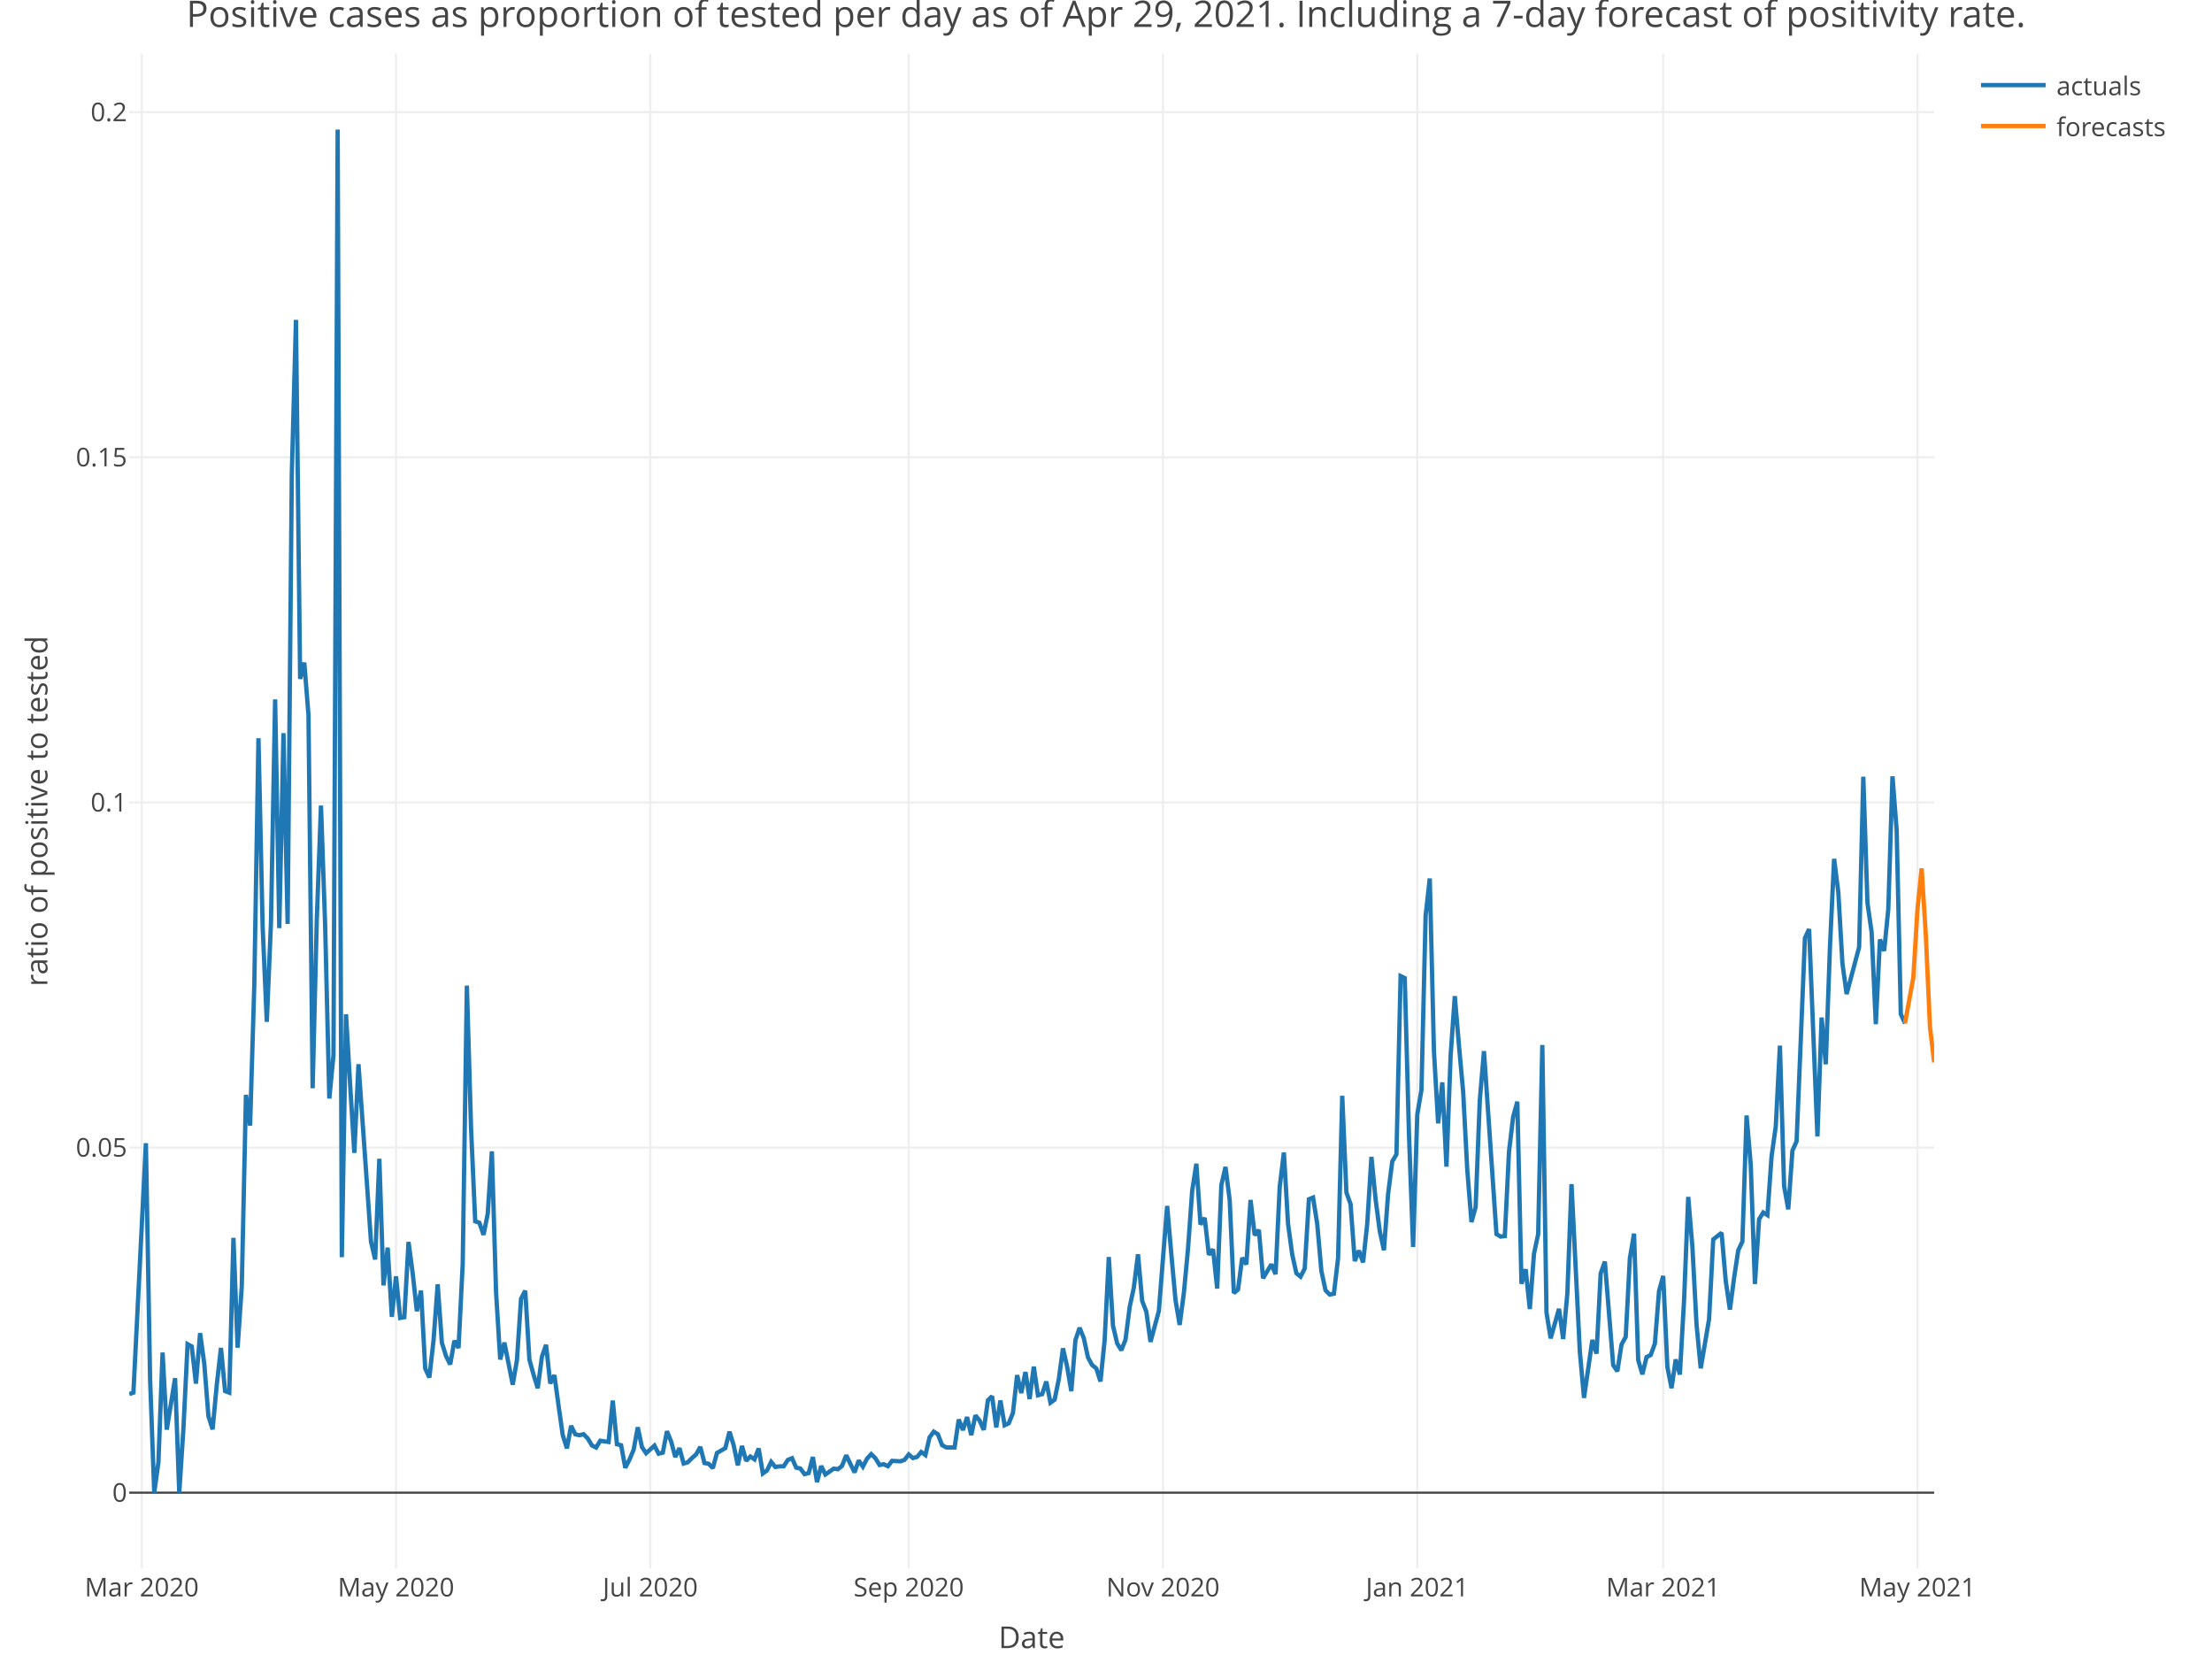
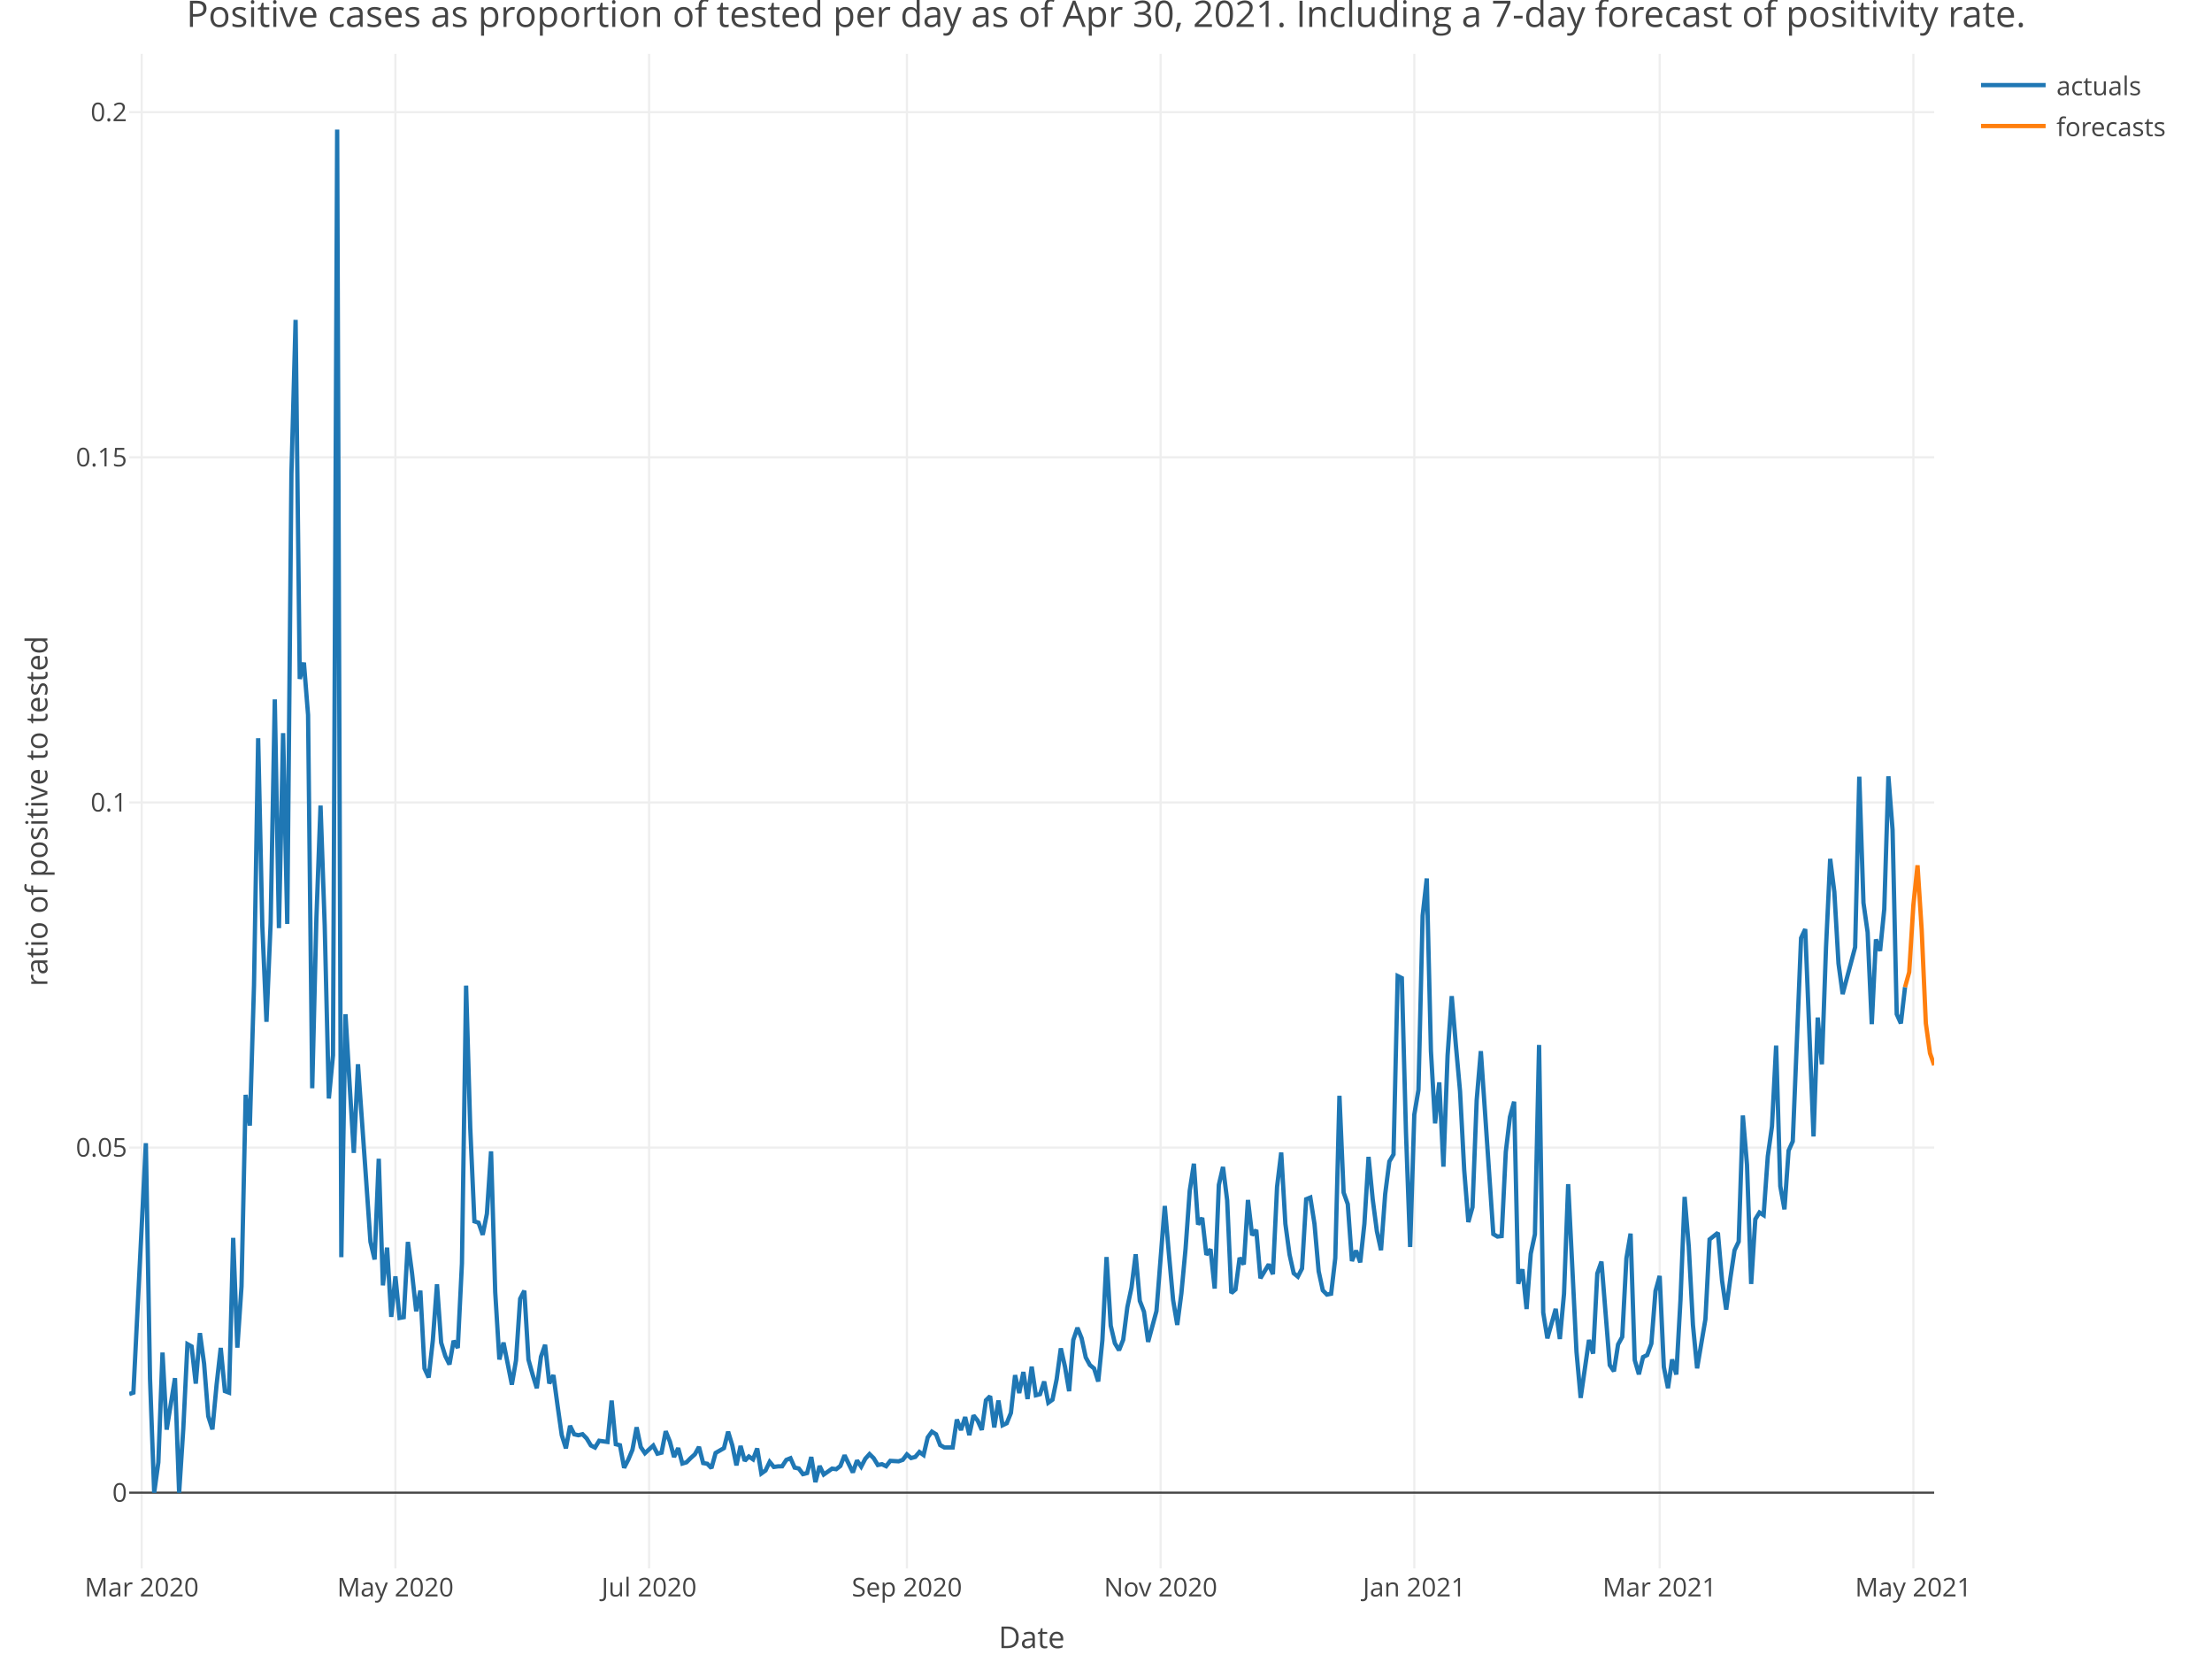
<svg xmlns="http://www.w3.org/2000/svg" class="main-svg" width="1027" height="768" style="" viewBox="0 0 1027 768">
  <rect x="0" y="0" width="1027" height="768" style="fill: rgb(255, 255, 255); fill-opacity: 1;" />
-   <defs id="defs-4d4015">
+   <defs id="defs-3290ef">
    <g class="clips">
-       <clipPath id="clip4d4015xyplot" class="plotclip">
+       <clipPath id="clip3290efxyplot" class="plotclip">
        <rect width="838" height="703" />
      </clipPath>
-       <clipPath class="axesclip" id="clip4d4015x">
+       <clipPath class="axesclip" id="clip3290efx">
        <rect x="60" y="0" width="838" height="768" />
      </clipPath>
-       <clipPath class="axesclip" id="clip4d4015y">
+       <clipPath class="axesclip" id="clip3290efy">
        <rect x="0" y="25" width="1027" height="703" />
      </clipPath>
-       <clipPath class="axesclip" id="clip4d4015xy">
+       <clipPath class="axesclip" id="clip3290efxy">
        <rect x="60" y="25" width="838" height="703" />
      </clipPath>
    </g>
    <g class="gradients" />
  </defs>
  <g class="bglayer" />
  <g class="layer-below">
    <g class="imagelayer" />
    <g class="shapelayer" />
  </g>
  <g class="cartesianlayer">
    <g class="subplot xy">
      <g class="layer-subplot">
        <g class="shapelayer" />
        <g class="imagelayer" />
      </g>
      <g class="gridlayer">
        <g class="x">
-           <path class="xgrid crisp" transform="translate(65.81,0)" d="M0,25v703" style="stroke: rgb(238, 238, 238); stroke-opacity: 1; stroke-width: 1px;" />
-           <path class="xgrid crisp" transform="translate(183.86,0)" d="M0,25v703" style="stroke: rgb(238, 238, 238); stroke-opacity: 1; stroke-width: 1px;" />
-           <path class="xgrid crisp" transform="translate(301.92,0)" d="M0,25v703" style="stroke: rgb(238, 238, 238); stroke-opacity: 1; stroke-width: 1px;" />
-           <path class="xgrid crisp" transform="translate(421.91,0)" d="M0,25v703" style="stroke: rgb(238, 238, 238); stroke-opacity: 1; stroke-width: 1px;" />
-           <path class="xgrid crisp" transform="translate(539.96,0)" d="M0,25v703" style="stroke: rgb(238, 238, 238); stroke-opacity: 1; stroke-width: 1px;" />
-           <path class="xgrid crisp" transform="translate(658.02,0)" d="M0,25v703" style="stroke: rgb(238, 238, 238); stroke-opacity: 1; stroke-width: 1px;" />
-           <path class="xgrid crisp" transform="translate(772.2,0)" d="M0,25v703" style="stroke: rgb(238, 238, 238); stroke-opacity: 1; stroke-width: 1px;" />
-           <path class="xgrid crisp" transform="translate(890.26,0)" d="M0,25v703" style="stroke: rgb(238, 238, 238); stroke-opacity: 1; stroke-width: 1px;" />
+           <path class="xgrid crisp" transform="translate(65.79,0)" d="M0,25v703" style="stroke: rgb(238, 238, 238); stroke-opacity: 1; stroke-width: 1px;" />
+           <path class="xgrid crisp" transform="translate(183.58,0)" d="M0,25v703" style="stroke: rgb(238, 238, 238); stroke-opacity: 1; stroke-width: 1px;" />
+           <path class="xgrid crisp" transform="translate(301.36,0)" d="M0,25v703" style="stroke: rgb(238, 238, 238); stroke-opacity: 1; stroke-width: 1px;" />
+           <path class="xgrid crisp" transform="translate(421.07,0)" d="M0,25v703" style="stroke: rgb(238, 238, 238); stroke-opacity: 1; stroke-width: 1px;" />
+           <path class="xgrid crisp" transform="translate(538.86,0)" d="M0,25v703" style="stroke: rgb(238, 238, 238); stroke-opacity: 1; stroke-width: 1px;" />
+           <path class="xgrid crisp" transform="translate(656.64,0)" d="M0,25v703" style="stroke: rgb(238, 238, 238); stroke-opacity: 1; stroke-width: 1px;" />
+           <path class="xgrid crisp" transform="translate(770.56,0)" d="M0,25v703" style="stroke: rgb(238, 238, 238); stroke-opacity: 1; stroke-width: 1px;" />
+           <path class="xgrid crisp" transform="translate(888.35,0)" d="M0,25v703" style="stroke: rgb(238, 238, 238); stroke-opacity: 1; stroke-width: 1px;" />
        </g>
        <g class="y">
          <path class="ygrid crisp" transform="translate(0,532.65)" d="M60,0h838" style="stroke: rgb(238, 238, 238); stroke-opacity: 1; stroke-width: 1px;" />
          <path class="ygrid crisp" transform="translate(0,372.46)" d="M60,0h838" style="stroke: rgb(238, 238, 238); stroke-opacity: 1; stroke-width: 1px;" />
          <path class="ygrid crisp" transform="translate(0,212.26)" d="M60,0h838" style="stroke: rgb(238, 238, 238); stroke-opacity: 1; stroke-width: 1px;" />
          <path class="ygrid crisp" transform="translate(0,52.06)" d="M60,0h838" style="stroke: rgb(238, 238, 238); stroke-opacity: 1; stroke-width: 1px;" />
        </g>
      </g>
      <g class="zerolinelayer">
        <path class="yzl zl crisp" transform="translate(0,692.85)" d="M60,0h838" style="stroke: rgb(68, 68, 68); stroke-opacity: 1; stroke-width: 1px;" />
      </g>
      <path class="xlines-below" />
      <path class="ylines-below" />
      <g class="overlines-below" />
      <g class="xaxislayer-below" />
      <g class="yaxislayer-below" />
      <g class="overaxes-below" />
-       <g class="plot" transform="translate(60, 25)" clip-path="url('#clip4d4015xyplot')">
+       <g class="plot" transform="translate(60, 25)" clip-path="url('#clip3290efxyplot')">
        <g class="scatterlayer mlayer">
-           <g class="trace scatter traceb641b1" style="stroke-miterlimit: 2; opacity: 1;">
+           <g class="trace scatter trace2b24f8" style="stroke-miterlimit: 2; opacity: 1;">
            <g class="fills" />
            <g class="errorbars" />
            <g class="lines">
-               <path class="js-line" d="M0,622.08L1.94,621.42L7.74,505.63L9.68,614.89L11.61,667.85L13.55,653.8L15.48,602.8L17.42,638.59L21.29,614.7L23.22,667.85L25.16,638.18L27.09,598.9L29.03,599.97L30.97,617.23L32.9,593.79L34.84,608L36.77,632.36L38.71,638.47L40.64,617.81L42.58,600.66L44.51,620.7L46.45,621.42L48.38,549.58L50.32,600.54L52.25,572.07L54.19,483.2L56.12,497.46L58.06,432.27L60,317.67L61.93,404.9L63.87,449.29L65.8,403.44L67.74,299.64L69.67,405.8L71.61,315.31L73.54,403.85L75.48,194.99L77.41,123.47L79.35,290.13L81.28,282.57L83.22,306.88L85.15,480.13L87.09,401.54L89.03,348.91L90.96,404.5L92.9,484.89L94.83,464.79L96.77,35.15L98.7,558.54L100.64,445.78L102.57,478.64L104.51,510.14L106.44,468.98L110.31,523.68L112.25,551.37L114.18,559.61L116.12,512.85L118.06,571.63L119.99,554.1L121.93,586.26L123.86,567.44L125.8,586.75L127.73,586.4L129.67,551.47L131.6,566L133.54,583.63L135.47,574.06L137.41,610.19L139.34,614.38L141.28,597.21L143.21,571.12L145.15,598.21L147.09,604.43L149.02,608.32L150.96,597.34L152.89,600.68L154.83,561.46L156.76,432.5L158.7,498.58L160.63,541.9L162.57,542.55L164.5,548.15L166.44,538.38L168.37,509.42L170.31,574.73L172.24,606.03L174.18,598.19L178.05,617.71L179.99,606.46L181.92,577.83L183.86,574.11L185.79,606.1L187.73,613.07L189.66,619.36L191.6,604.76L193.53,599.22L195.47,617.15L197.4,613.3L199.34,627.52L201.27,641.13L203.21,647.27L205.15,636.81L207.08,640.74L209.02,641.19L210.95,640.71L212.89,642.7L214.82,645.92L216.76,646.9L218.69,643.75L222.56,644.3L224.5,625.1L226.43,645.35L228.37,645.84L230.3,656.3L232.24,652.54L234.18,647.93L236.11,637.5L238.05,646.68L239.98,649.53L243.85,646L245.79,649.76L247.72,649.27L249.66,639.33L251.59,644.1L253.53,651.29L255.46,647.16L257.4,654.33L259.33,653.74L261.27,651.78L263.21,650.06L265.14,646.61L267.08,654.1L269.01,654.43L270.95,656.44L272.88,649.41L276.75,647.17L278.69,639.54L280.62,645.81L282.56,655.16L284.49,646.16L286.43,653.06L288.36,651.06L290.3,652.39L292.24,647.33L294.17,658.93L296.11,657.55L298.04,653.55L299.98,655.91L301.91,655.64L303.85,655.6L305.78,652.64L307.72,651.86L309.65,656.22L311.59,656.63L313.52,659.23L315.46,658.74L317.39,651.31L319.33,662.95L321.27,655.46L323.2,659.41L325.14,658.07L327.07,656.69L329.01,656.95L330.94,655.44L332.88,650.49L336.75,658.45L338.68,652.9L340.62,655.77L342.55,652.09L344.49,649.95L346.42,651.84L348.36,655.01L350.3,654.64L352.23,655.57L354.17,653.08L358.04,653.3L359.97,652.61L361.91,650.1L363.84,651.77L365.78,651.26L367.71,648.97L369.65,650.37L371.58,642.19L373.52,639.53L375.45,640.73L377.39,645.77L379.33,646.85L383.2,646.86L385.13,633.9L387.07,638.78L389,632.76L390.94,641.13L392.87,631.99L394.81,634.36L396.74,638.71L398.68,624.97L400.61,623.07L402.55,637.56L404.48,625.07L406.42,636.55L408.36,635.62L410.29,630.84L412.23,613.3L414.16,621.6L416.1,611.84L418.03,624.37L419.97,609.35L421.9,622.62L423.84,622.13L425.77,616.26L427.71,626.08L429.64,624.69L431.58,615.19L433.52,600.87L435.45,609.34L437.39,620.74L439.32,596.96L441.26,591.32L443.19,596.12L445.13,605.07L447.06,608.61L449,610.18L450.93,616.24L452.87,597.06L454.8,558.47L456.74,590.32L458.67,598.51L460.61,601.72L462.55,596.88L464.48,581.74L466.42,572.69L468.35,557.19L470.29,578.81L472.22,583.84L474.16,597.85L478.03,583.55L479.96,559.02L481.9,534.77L483.83,557.15L485.77,578.42L487.7,589.98L489.64,575.25L491.58,554.62L493.51,527.74L495.45,515.16L497.38,543.38L499.32,540.29L501.25,557.44L503.19,554.88L505.12,573.11L507.06,525L508.99,516.66L510.93,532.08L512.86,575.19L514.8,573.54L516.73,558.83L518.67,561.9L520.61,531.98L522.54,548.35L524.48,545.91L526.41,568.32L530.28,561.88L532.22,566.43L534.15,525.89L536.09,509.97L538.02,543.03L539.96,557.32L541.89,566.01L543.83,567.58L545.76,563.81L547.7,531.65L549.64,530.86L551.57,543.11L553.51,565.06L555.44,573.94L557.38,575.9L559.31,575.51L561.25,558.98L563.18,483.63L565.12,528.53L567.05,533.92L568.99,560.34L570.92,555.49L572.86,560.95L574.79,543.05L576.73,511.99L578.67,531.69L580.6,546.47L582.54,555.31L584.47,529.24L586.41,514.11L588.34,510.83L590.28,428.06L592.21,429L594.15,500.87L596.08,553.82L598.02,492.37L599.95,480.92L601.89,400.04L603.82,382.75L605.76,462.85L607.7,496.43L609.63,477.4L611.57,516.53L613.5,464.99L615.44,437.37L617.37,460.25L619.31,481.58L621.24,518.12L623.18,542.24L625.11,535.31L627.05,485.67L628.98,462.9L634.79,547.82L636.73,548.98L638.66,548.74L640.6,509.64L642.53,493.44L644.47,486.36L646.4,570.9L648.34,564.15L650.27,582.6L652.21,556.94L654.14,547.88L656.08,460.05L658.01,584.25L659.95,596.21L663.82,582.53L665.76,596.52L667.69,575.5L669.63,524.65L673.5,602.43L675.43,623.85L679.3,596.97L681.24,603.31L683.17,566.1L685.11,560.6L688.98,608.64L690.91,611.49L692.85,599.06L694.79,595.56L696.72,559.07L698.66,547.61L700.59,606.29L702.53,612.9L704.46,604.92L706.4,603.95L708.33,598.67L710.27,574.24L712.2,567.25L714.14,609.51L716.07,619.33L718.01,606L719.94,613L721.88,578.51L723.82,530.56L725.75,553.71L727.69,589.98L729.62,610.13L733.49,587.36L735.43,550.3L739.3,547.22L741.23,569.5L743.17,582.88L745.1,568.25L747.04,555.34L748.97,551.3L750.91,492.76L752.85,515.7L754.78,570.98L756.72,540.92L758.65,537.8L760.59,539.02L762.52,511.69L764.46,497.87L766.39,460.36L768.33,525.56L770.26,536.33L772.2,509.07L774.13,504.77L776.07,457.78L778,410.4L779.94,406.27L783.81,502.5L785.75,447.31L787.68,469.01L789.62,414.62L791.55,373.65L793.49,389L795.42,422.22L797.36,436.4L803.16,414.64L805.1,335.52L807.03,394.07L808.97,407.72L810.91,450.38L812.84,411.05L814.78,416.38L816.71,397.02L818.65,335.35L820.58,360.18L822.52,445.72L824.45,450.03" style="vector-effect: non-scaling-stroke; fill: none; stroke: rgb(31, 119, 180); stroke-opacity: 1; stroke-width: 2px; opacity: 1;" />
+               <path class="js-line" d="M0,622.08L1.93,621.42L7.72,505.63L9.65,614.89L11.59,667.85L13.52,653.8L15.45,602.8L17.38,638.59L21.24,614.7L23.17,667.85L25.1,638.18L27.03,598.9L28.96,599.97L30.89,617.23L32.82,593.79L34.76,608L36.69,632.36L38.62,638.47L40.55,617.81L42.48,600.66L44.41,620.7L46.34,621.42L48.27,549.58L50.2,600.54L52.13,572.07L54.06,483.2L56,497.46L57.93,432.27L59.86,317.67L61.79,404.9L63.72,449.29L65.65,403.44L67.58,299.64L69.51,405.8L71.44,315.31L73.37,403.85L75.3,194.99L77.24,123.47L79.17,290.13L81.1,282.57L83.03,306.88L84.96,480.13L86.89,401.54L88.82,348.91L90.75,404.5L92.68,484.89L94.61,464.79L96.54,35.15L98.47,558.54L100.41,445.78L102.34,478.64L104.27,510.14L106.2,468.98L110.06,523.68L111.99,551.37L113.92,559.61L115.85,512.85L117.78,571.63L119.71,554.1L121.65,586.26L123.58,567.44L125.51,586.75L127.44,586.4L129.37,551.47L131.3,566L133.23,583.63L135.16,574.06L137.09,610.19L139.02,614.38L140.95,597.21L142.88,571.12L144.82,598.21L146.75,604.43L148.68,608.32L150.61,597.34L152.54,600.68L154.47,561.46L156.4,432.5L158.33,498.58L160.26,541.9L162.19,542.55L164.12,548.15L166.06,538.38L167.99,509.42L169.92,574.73L171.85,606.03L173.78,598.19L177.64,617.71L179.57,606.46L181.5,577.83L183.43,574.11L185.36,606.1L187.29,613.07L189.23,619.36L191.16,604.76L193.09,599.22L195.02,617.15L196.95,613.3L198.88,627.52L200.81,641.13L202.74,647.27L204.67,636.81L206.6,640.74L208.53,641.19L210.47,640.71L212.4,642.7L214.33,645.92L216.26,646.9L218.19,643.75L222.05,644.3L223.98,625.1L225.91,645.35L227.84,645.84L229.77,656.3L231.71,652.54L233.64,647.93L235.57,637.5L237.5,646.68L239.43,649.53L243.29,646L245.22,649.76L247.15,649.27L249.08,639.33L251.01,644.1L252.94,651.29L254.88,647.16L256.81,654.33L258.74,653.74L260.67,651.78L262.6,650.06L264.53,646.61L266.46,654.1L268.39,654.43L270.32,656.44L272.25,649.41L276.12,647.17L278.05,639.54L279.98,645.81L281.91,655.16L283.84,646.16L285.77,653.06L287.7,651.06L289.63,652.39L291.56,647.33L293.49,658.93L295.42,657.55L297.35,653.55L299.29,655.91L301.22,655.64L303.15,655.6L305.08,652.64L307.01,651.86L308.94,656.22L310.87,656.63L312.8,659.23L314.73,658.74L316.66,651.31L318.59,662.95L320.53,655.46L322.46,659.41L324.39,658.07L326.32,656.69L328.25,656.95L330.18,655.44L332.11,650.49L335.97,658.45L337.9,652.9L339.83,655.77L341.76,652.09L343.7,649.95L345.63,651.84L347.56,655.01L349.49,654.64L351.42,655.57L353.35,653.08L357.21,653.3L359.14,652.61L361.07,650.1L363,651.77L364.94,651.26L366.87,648.97L368.8,650.37L370.73,642.19L372.66,639.53L374.59,640.73L376.52,645.77L378.45,646.85L382.31,646.86L384.24,633.9L386.18,638.78L388.11,632.76L390.04,641.13L391.97,631.99L393.9,634.36L395.83,638.71L397.76,624.97L399.69,623.07L401.62,637.56L403.55,625.07L405.48,636.55L407.41,635.62L409.35,630.84L411.28,613.3L413.21,621.6L415.14,611.84L417.07,624.37L419,609.35L420.93,622.62L422.86,622.13L424.79,616.26L426.72,626.08L428.65,624.69L430.59,615.19L432.52,600.87L434.45,609.34L436.38,620.74L438.31,596.96L440.24,591.32L442.17,596.12L444.1,605.07L446.03,608.61L447.96,610.18L449.89,616.24L451.82,597.06L453.76,558.47L455.69,590.32L457.62,598.51L459.55,601.72L461.48,596.88L463.41,581.74L465.34,572.69L467.27,557.19L469.2,578.81L471.13,583.84L473.06,597.85L476.93,583.55L478.86,559.02L480.79,534.77L482.72,557.15L484.65,578.42L486.58,589.98L488.51,575.25L490.44,554.62L492.37,527.74L494.3,515.16L496.24,543.38L498.17,540.29L500.1,557.44L502.03,554.88L503.96,573.11L505.89,525L507.82,516.66L509.75,532.08L511.68,575.19L513.61,573.54L515.54,558.83L517.47,561.9L519.41,531.98L521.34,548.35L523.27,545.91L525.2,568.32L529.06,561.88L530.99,566.43L532.92,525.89L534.85,509.97L536.78,543.03L538.71,557.32L540.65,566.01L542.58,567.58L544.51,563.81L546.44,531.65L548.37,530.86L550.3,543.11L552.23,565.06L554.16,573.94L556.09,575.9L558.02,575.51L559.95,558.98L561.88,483.63L563.82,528.53L565.75,533.92L567.68,560.34L569.61,555.49L571.54,560.95L573.47,543.05L575.4,511.99L577.33,531.69L579.26,546.47L581.19,555.31L583.12,529.24L585.06,514.11L586.99,510.83L588.92,428.06L590.85,429L592.78,500.87L594.71,553.82L596.64,492.37L598.57,480.92L600.5,400.04L602.43,382.75L604.36,462.85L606.29,496.43L608.23,477.4L610.16,516.53L612.09,464.99L614.02,437.37L615.95,460.25L617.88,481.58L619.81,518.12L621.74,542.24L623.67,535.31L625.6,485.67L627.53,462.9L633.33,547.82L635.26,548.98L637.19,548.74L639.12,509.64L641.05,493.44L642.98,486.36L644.91,570.9L646.84,564.15L648.77,582.6L650.71,556.94L652.64,547.88L654.57,460.05L656.5,584.25L658.43,596.21L662.29,582.53L664.22,596.52L666.15,575.5L668.08,524.65L671.94,602.43L673.88,623.85L677.74,596.97L679.67,603.31L681.6,566.1L683.53,560.6L687.39,608.64L689.32,611.49L691.25,599.06L693.18,595.56L695.12,559.07L697.05,547.61L698.98,606.29L700.91,612.9L702.84,604.92L704.77,603.95L706.7,598.67L708.63,574.24L710.56,567.25L712.49,609.51L714.42,619.33L716.35,606L718.29,613L720.22,578.51L722.15,530.56L724.08,553.71L726.01,589.98L727.94,610.13L731.8,587.36L733.73,550.3L737.59,547.22L739.53,569.5L741.46,582.88L743.39,568.25L745.32,555.34L747.25,551.3L749.18,492.76L751.11,515.7L753.04,570.98L754.97,540.92L756.9,537.8L758.83,539.02L760.76,511.69L762.7,497.87L764.63,460.36L766.56,525.56L768.49,536.33L770.42,509.07L772.35,504.77L774.28,457.78L776.21,410.4L778.14,406.27L782,502.5L783.94,447.31L785.87,469.01L787.8,414.62L789.73,373.65L791.66,389L793.59,422.22L795.52,436.4L801.31,414.64L803.24,335.52L805.18,394.07L807.11,407.72L809.04,450.38L810.97,411.05L812.9,416.38L814.83,397.02L816.76,335.35L818.69,360.18L820.62,445.72L822.55,450.03L824.48,433.2" style="vector-effect: non-scaling-stroke; fill: none; stroke: rgb(31, 119, 180); stroke-opacity: 1; stroke-width: 2px; opacity: 1;" />
            </g>
            <g class="points" />
            <g class="text" />
          </g>
-           <g class="trace scatter tracea132bb" style="stroke-miterlimit: 2; opacity: 1;">
+           <g class="trace scatter tracee4b173" style="stroke-miterlimit: 2; opacity: 1;">
            <g class="fills" />
            <g class="errorbars" />
            <g class="lines">
-               <path class="js-line" d="M824.45,450.03L828.32,428.72L830.26,397.02L832.19,378.08L834.13,409.01L836.06,451.71L838,468.13" style="vector-effect: non-scaling-stroke; fill: none; stroke: rgb(255, 127, 14); stroke-opacity: 1; stroke-width: 2px; opacity: 1;" />
+               <path class="js-line" d="M824.48,433.2L826.41,426.27L828.35,395.15L830.28,376.64L832.21,406.62L834.14,449.97L836.07,463.86L838,469.4" style="vector-effect: non-scaling-stroke; fill: none; stroke: rgb(255, 127, 14); stroke-opacity: 1; stroke-width: 2px; opacity: 1;" />
            </g>
            <g class="points" />
            <g class="text" />
          </g>
        </g>
      </g>
      <g class="overplot" />
      <path class="xlines-above crisp" style="fill: none;" d="M0,0" />
      <path class="ylines-above crisp" style="fill: none;" d="M0,0" />
      <g class="overlines-above" />
      <g class="xaxislayer-above">
        <g class="xtick">
-           <text text-anchor="middle" x="0" y="741" transform="translate(65.81,0)" style="font-family: 'Open Sans', verdana, arial, sans-serif; font-size: 12px; fill: rgb(68, 68, 68); fill-opacity: 1; white-space: pre;">Mar 2020</text>
+           <text text-anchor="middle" x="0" y="741" transform="translate(65.79,0)" style="font-family: 'Open Sans', verdana, arial, sans-serif; font-size: 12px; fill: rgb(68, 68, 68); fill-opacity: 1; white-space: pre;">Mar 2020</text>
        </g>
        <g class="xtick">
-           <text text-anchor="middle" x="0" y="741" transform="translate(183.86,0)" style="font-family: 'Open Sans', verdana, arial, sans-serif; font-size: 12px; fill: rgb(68, 68, 68); fill-opacity: 1; white-space: pre;">May 2020</text>
+           <text text-anchor="middle" x="0" y="741" transform="translate(183.58,0)" style="font-family: 'Open Sans', verdana, arial, sans-serif; font-size: 12px; fill: rgb(68, 68, 68); fill-opacity: 1; white-space: pre;">May 2020</text>
        </g>
        <g class="xtick">
-           <text text-anchor="middle" x="0" y="741" transform="translate(301.92,0)" style="font-family: 'Open Sans', verdana, arial, sans-serif; font-size: 12px; fill: rgb(68, 68, 68); fill-opacity: 1; white-space: pre;">Jul 2020</text>
+           <text text-anchor="middle" x="0" y="741" transform="translate(301.36,0)" style="font-family: 'Open Sans', verdana, arial, sans-serif; font-size: 12px; fill: rgb(68, 68, 68); fill-opacity: 1; white-space: pre;">Jul 2020</text>
        </g>
        <g class="xtick">
-           <text text-anchor="middle" x="0" y="741" transform="translate(421.91,0)" style="font-family: 'Open Sans', verdana, arial, sans-serif; font-size: 12px; fill: rgb(68, 68, 68); fill-opacity: 1; white-space: pre;">Sep 2020</text>
+           <text text-anchor="middle" x="0" y="741" transform="translate(421.07,0)" style="font-family: 'Open Sans', verdana, arial, sans-serif; font-size: 12px; fill: rgb(68, 68, 68); fill-opacity: 1; white-space: pre;">Sep 2020</text>
        </g>
        <g class="xtick">
-           <text text-anchor="middle" x="0" y="741" transform="translate(539.96,0)" style="font-family: 'Open Sans', verdana, arial, sans-serif; font-size: 12px; fill: rgb(68, 68, 68); fill-opacity: 1; white-space: pre;">Nov 2020</text>
+           <text text-anchor="middle" x="0" y="741" transform="translate(538.86,0)" style="font-family: 'Open Sans', verdana, arial, sans-serif; font-size: 12px; fill: rgb(68, 68, 68); fill-opacity: 1; white-space: pre;">Nov 2020</text>
        </g>
        <g class="xtick">
-           <text text-anchor="middle" x="0" y="741" transform="translate(658.02,0)" style="font-family: 'Open Sans', verdana, arial, sans-serif; font-size: 12px; fill: rgb(68, 68, 68); fill-opacity: 1; white-space: pre;">Jan 2021</text>
+           <text text-anchor="middle" x="0" y="741" transform="translate(656.64,0)" style="font-family: 'Open Sans', verdana, arial, sans-serif; font-size: 12px; fill: rgb(68, 68, 68); fill-opacity: 1; white-space: pre;">Jan 2021</text>
        </g>
        <g class="xtick">
-           <text text-anchor="middle" x="0" y="741" transform="translate(772.2,0)" style="font-family: 'Open Sans', verdana, arial, sans-serif; font-size: 12px; fill: rgb(68, 68, 68); fill-opacity: 1; white-space: pre;">Mar 2021</text>
+           <text text-anchor="middle" x="0" y="741" transform="translate(770.56,0)" style="font-family: 'Open Sans', verdana, arial, sans-serif; font-size: 12px; fill: rgb(68, 68, 68); fill-opacity: 1; white-space: pre;">Mar 2021</text>
        </g>
        <g class="xtick">
-           <text text-anchor="middle" x="0" y="741" transform="translate(890.26,0)" style="font-family: 'Open Sans', verdana, arial, sans-serif; font-size: 12px; fill: rgb(68, 68, 68); fill-opacity: 1; white-space: pre;">May 2021</text>
+           <text text-anchor="middle" x="0" y="741" transform="translate(888.35,0)" style="font-family: 'Open Sans', verdana, arial, sans-serif; font-size: 12px; fill: rgb(68, 68, 68); fill-opacity: 1; white-space: pre;">May 2021</text>
        </g>
      </g>
      <g class="yaxislayer-above">
        <g class="ytick">
          <text text-anchor="end" x="59" y="4.2" transform="translate(0,692.85)" style="font-family: 'Open Sans', verdana, arial, sans-serif; font-size: 12px; fill: rgb(68, 68, 68); fill-opacity: 1; white-space: pre;">0</text>
        </g>
        <g class="ytick">
          <text text-anchor="end" x="59" y="4.2" transform="translate(0,532.65)" style="font-family: 'Open Sans', verdana, arial, sans-serif; font-size: 12px; fill: rgb(68, 68, 68); fill-opacity: 1; white-space: pre;">0.05</text>
        </g>
        <g class="ytick">
          <text text-anchor="end" x="59" y="4.2" transform="translate(0,372.46)" style="font-family: 'Open Sans', verdana, arial, sans-serif; font-size: 12px; fill: rgb(68, 68, 68); fill-opacity: 1; white-space: pre;">0.1</text>
        </g>
        <g class="ytick">
          <text text-anchor="end" x="59" y="4.2" transform="translate(0,212.26)" style="font-family: 'Open Sans', verdana, arial, sans-serif; font-size: 12px; fill: rgb(68, 68, 68); fill-opacity: 1; white-space: pre;">0.15</text>
        </g>
        <g class="ytick">
          <text text-anchor="end" x="59" y="4.2" transform="translate(0,52.06)" style="font-family: 'Open Sans', verdana, arial, sans-serif; font-size: 12px; fill: rgb(68, 68, 68); fill-opacity: 1; white-space: pre;">0.2</text>
        </g>
      </g>
      <g class="overaxes-above" />
    </g>
  </g>
  <g class="polarlayer" />
  <g class="ternarylayer" />
  <g class="geolayer" />
  <g class="funnelarealayer" />
  <g class="pielayer" />
  <g class="treemaplayer" />
  <g class="sunburstlayer" />
  <g class="glimages" />
-   <defs id="topdefs-4d4015">
+   <defs id="topdefs-3290ef">
    <g class="clips" />
-     <clipPath id="legend4d4015">
+     <clipPath id="legend3290ef">
      <rect width="102" height="48" x="0" y="0" />
    </clipPath>
  </defs>
  <g class="layer-above">
    <g class="imagelayer" />
    <g class="shapelayer" />
  </g>
  <g class="infolayer">
    <g class="legend" pointer-events="all" transform="translate(914.76, 25)">
      <rect class="bg" shape-rendering="crispEdges" style="stroke: rgb(68, 68, 68); stroke-opacity: 1; fill: rgb(255, 255, 255); fill-opacity: 1; stroke-width: 0px;" width="102" height="48" x="0" y="0" />
-       <g class="scrollbox" transform="translate(0, 0)" clip-path="url('#legend4d4015')">
+       <g class="scrollbox" transform="translate(0, 0)" clip-path="url('#legend3290ef')">
        <g class="groups">
          <g class="traces" style="opacity: 1;" transform="translate(0, 14.5)">
            <text class="legendtext" text-anchor="start" x="40" y="4.68" style="font-family: 'Open Sans', verdana, arial, sans-serif; font-size: 12px; fill: rgb(68, 68, 68); fill-opacity: 1; white-space: pre;">actuals</text>
            <g class="layers" style="opacity: 1;">
              <g class="legendfill" />
              <g class="legendlines">
                <path class="js-line" d="M5,0h30" style="fill: none; stroke: rgb(31, 119, 180); stroke-opacity: 1; stroke-width: 2px;" />
              </g>
              <g class="legendsymbols">
                <g class="legendpoints" />
              </g>
            </g>
            <rect class="legendtoggle" x="0" y="-9.5" width="96.219" height="19" style="fill: rgb(0, 0, 0); fill-opacity: 0;" />
          </g>
          <g class="traces" style="opacity: 1;" transform="translate(0, 33.5)">
            <text class="legendtext" text-anchor="start" x="40" y="4.68" style="font-family: 'Open Sans', verdana, arial, sans-serif; font-size: 12px; fill: rgb(68, 68, 68); fill-opacity: 1; white-space: pre;">forecasts</text>
            <g class="layers" style="opacity: 1;">
              <g class="legendfill" />
              <g class="legendlines">
                <path class="js-line" d="M5,0h30" style="fill: none; stroke: rgb(255, 127, 14); stroke-opacity: 1; stroke-width: 2px;" />
              </g>
              <g class="legendsymbols">
                <g class="legendpoints" />
              </g>
            </g>
            <rect class="legendtoggle" x="0" y="-9.5" width="96.219" height="19" style="fill: rgb(0, 0, 0); fill-opacity: 0;" />
          </g>
        </g>
      </g>
      <rect class="scrollbar" rx="20" ry="3" width="0" height="0" style="fill: rgb(128, 139, 164); fill-opacity: 1;" x="0" y="0" />
    </g>
    <g class="g-gtitle">
-       <text class="gtitle" x="513.5" y="12.5" text-anchor="middle" dy="0em" style="font-family: 'Open Sans', verdana, arial, sans-serif; font-size: 17px; fill: rgb(68, 68, 68); opacity: 1; font-weight: normal; white-space: pre;">Positive cases as proportion of tested per day as of Apr 29, 2021. Including a 7-day forecast of positivity rate.</text>
+       <text class="gtitle" x="513.5" y="12.5" text-anchor="middle" dy="0em" style="font-family: 'Open Sans', verdana, arial, sans-serif; font-size: 17px; fill: rgb(68, 68, 68); opacity: 1; font-weight: normal; white-space: pre;">Positive cases as proportion of tested per day as of Apr 30, 2021. Including a 7-day forecast of positivity rate.</text>
    </g>
    <g class="g-xtitle" transform="translate(0,-15)">
      <text class="xtitle" x="479" y="780" text-anchor="middle" style="font-family: 'Open Sans', verdana, arial, sans-serif; font-size: 14px; fill: rgb(68, 68, 68); opacity: 1; font-weight: normal; white-space: pre;">Date</text>
    </g>
    <g class="g-ytitle">
      <text class="ytitle" transform="rotate(-90,22,376.5)" x="22" y="376.5" text-anchor="middle" style="font-family: 'Open Sans', verdana, arial, sans-serif; font-size: 14px; fill: rgb(68, 68, 68); opacity: 1; font-weight: normal; white-space: pre;">ratio of positive to tested</text>
    </g>
  </g>
</svg>
